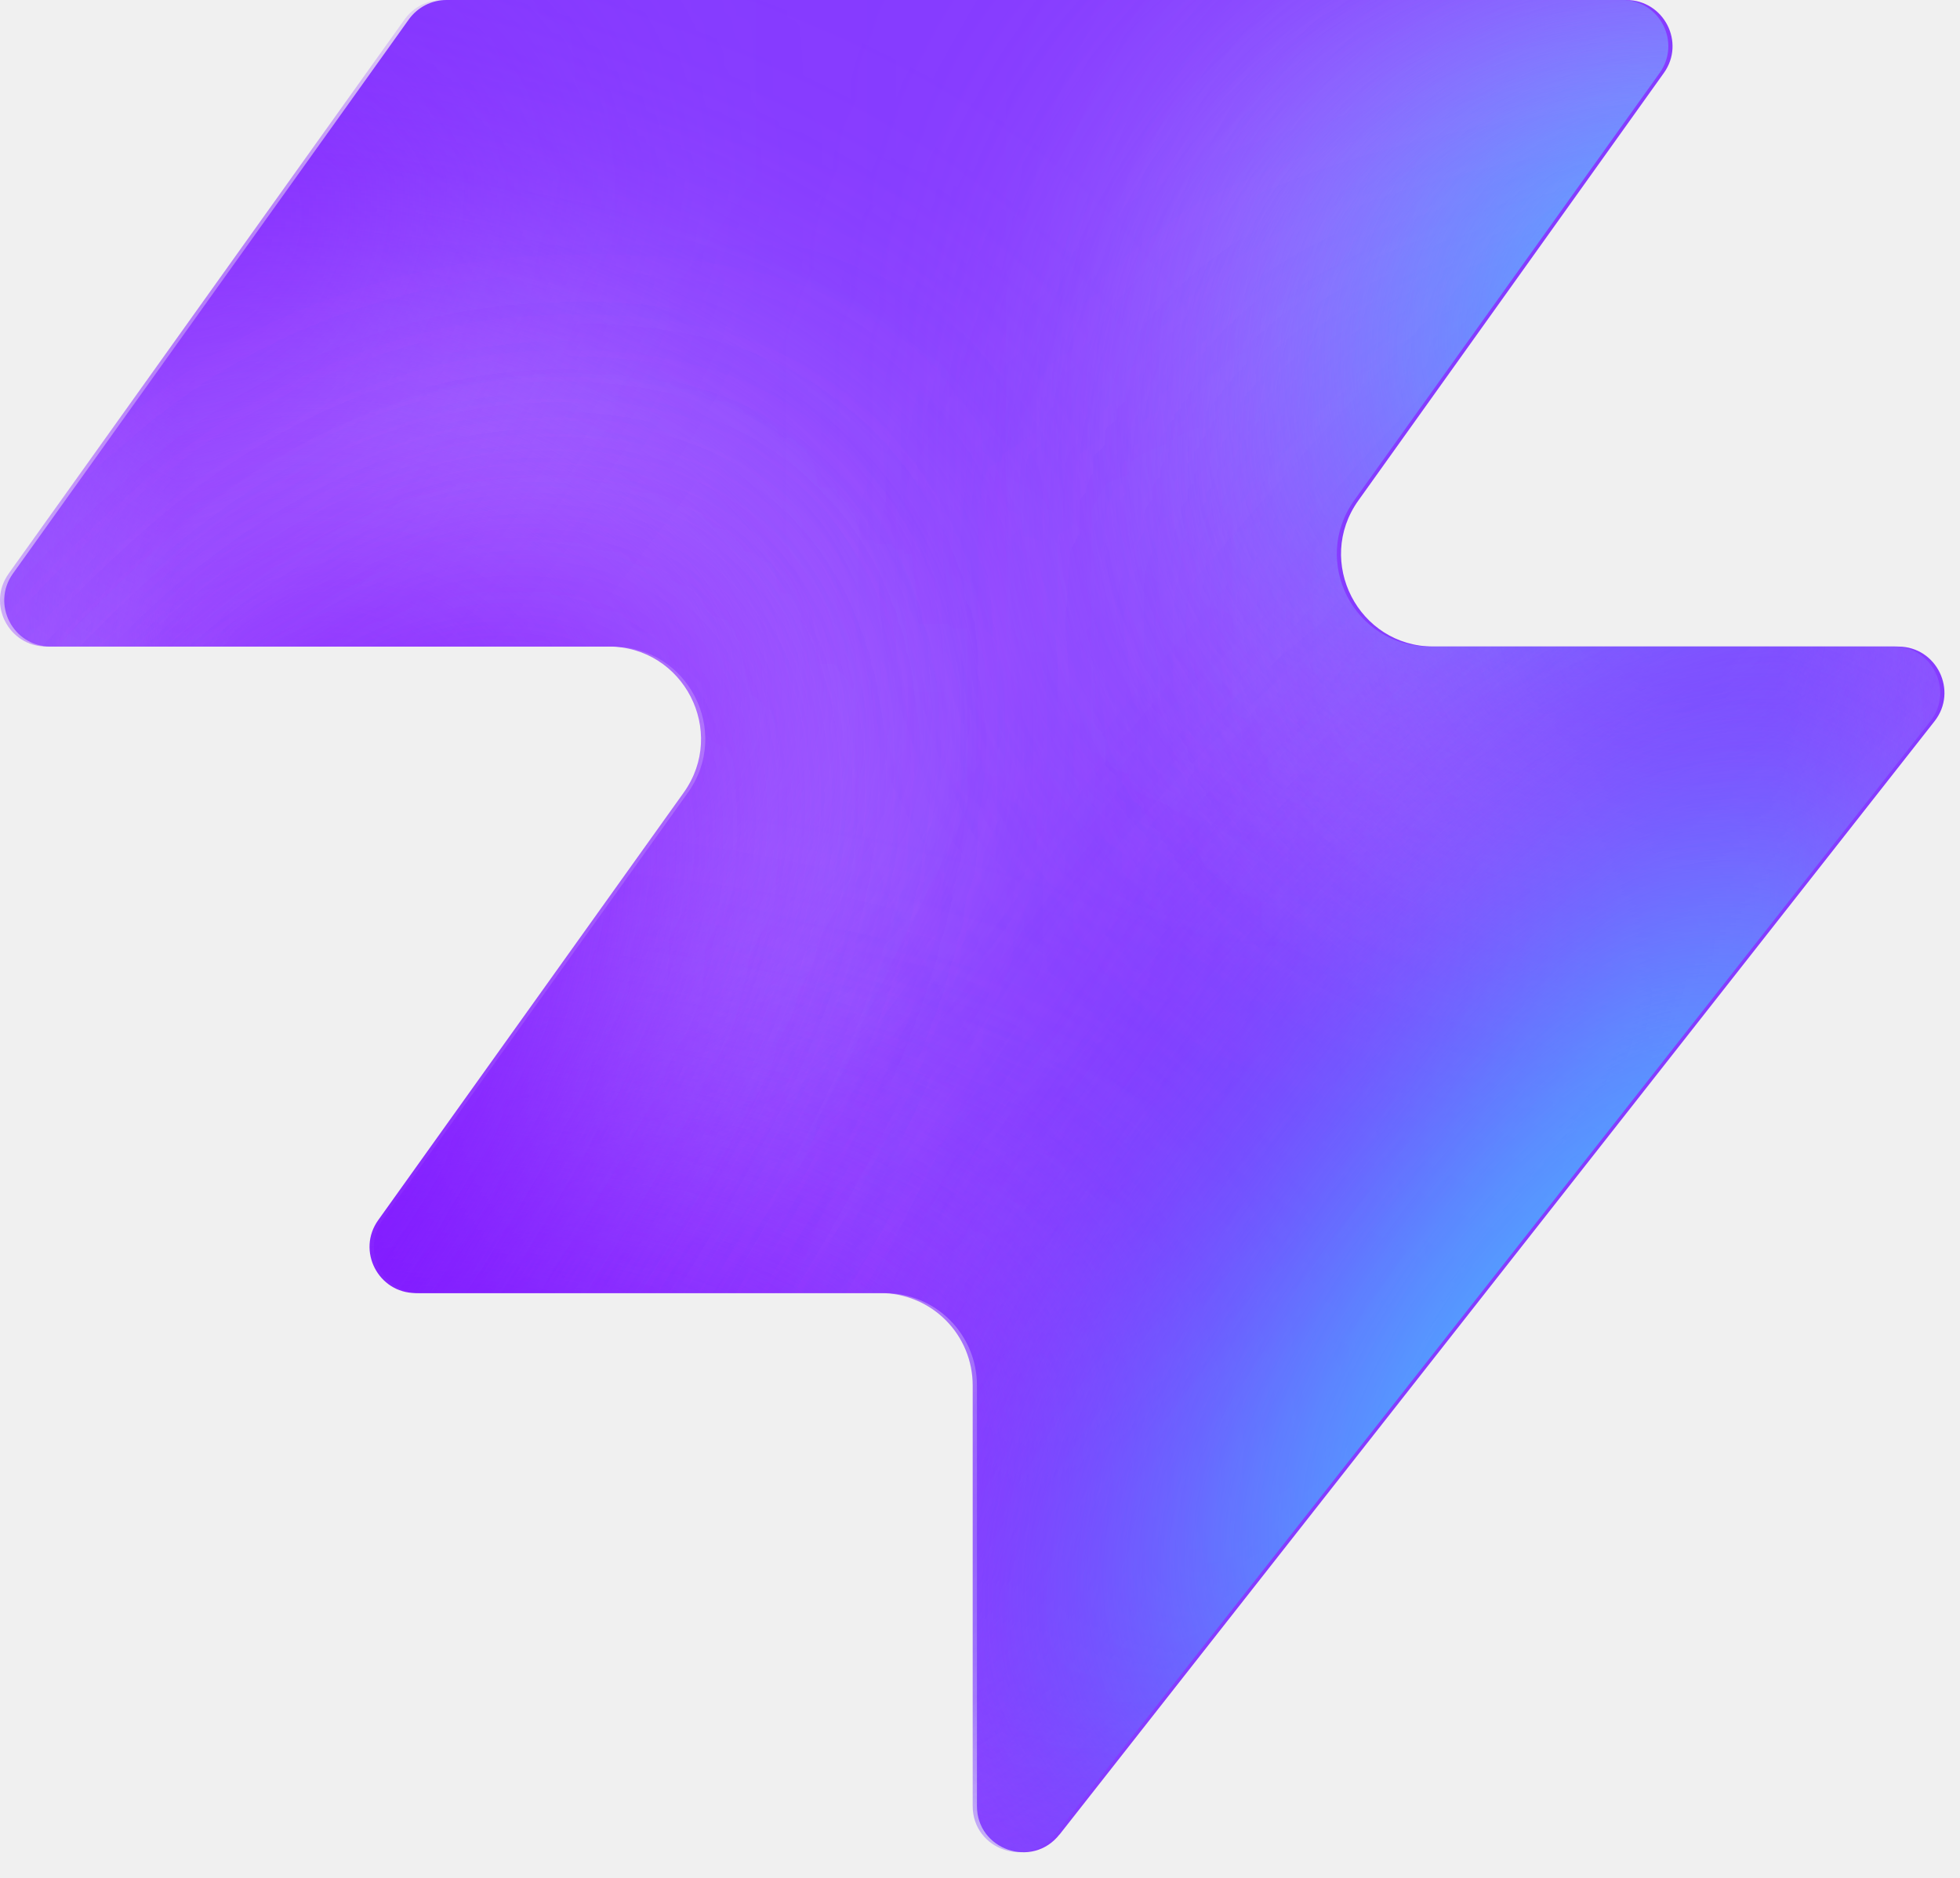
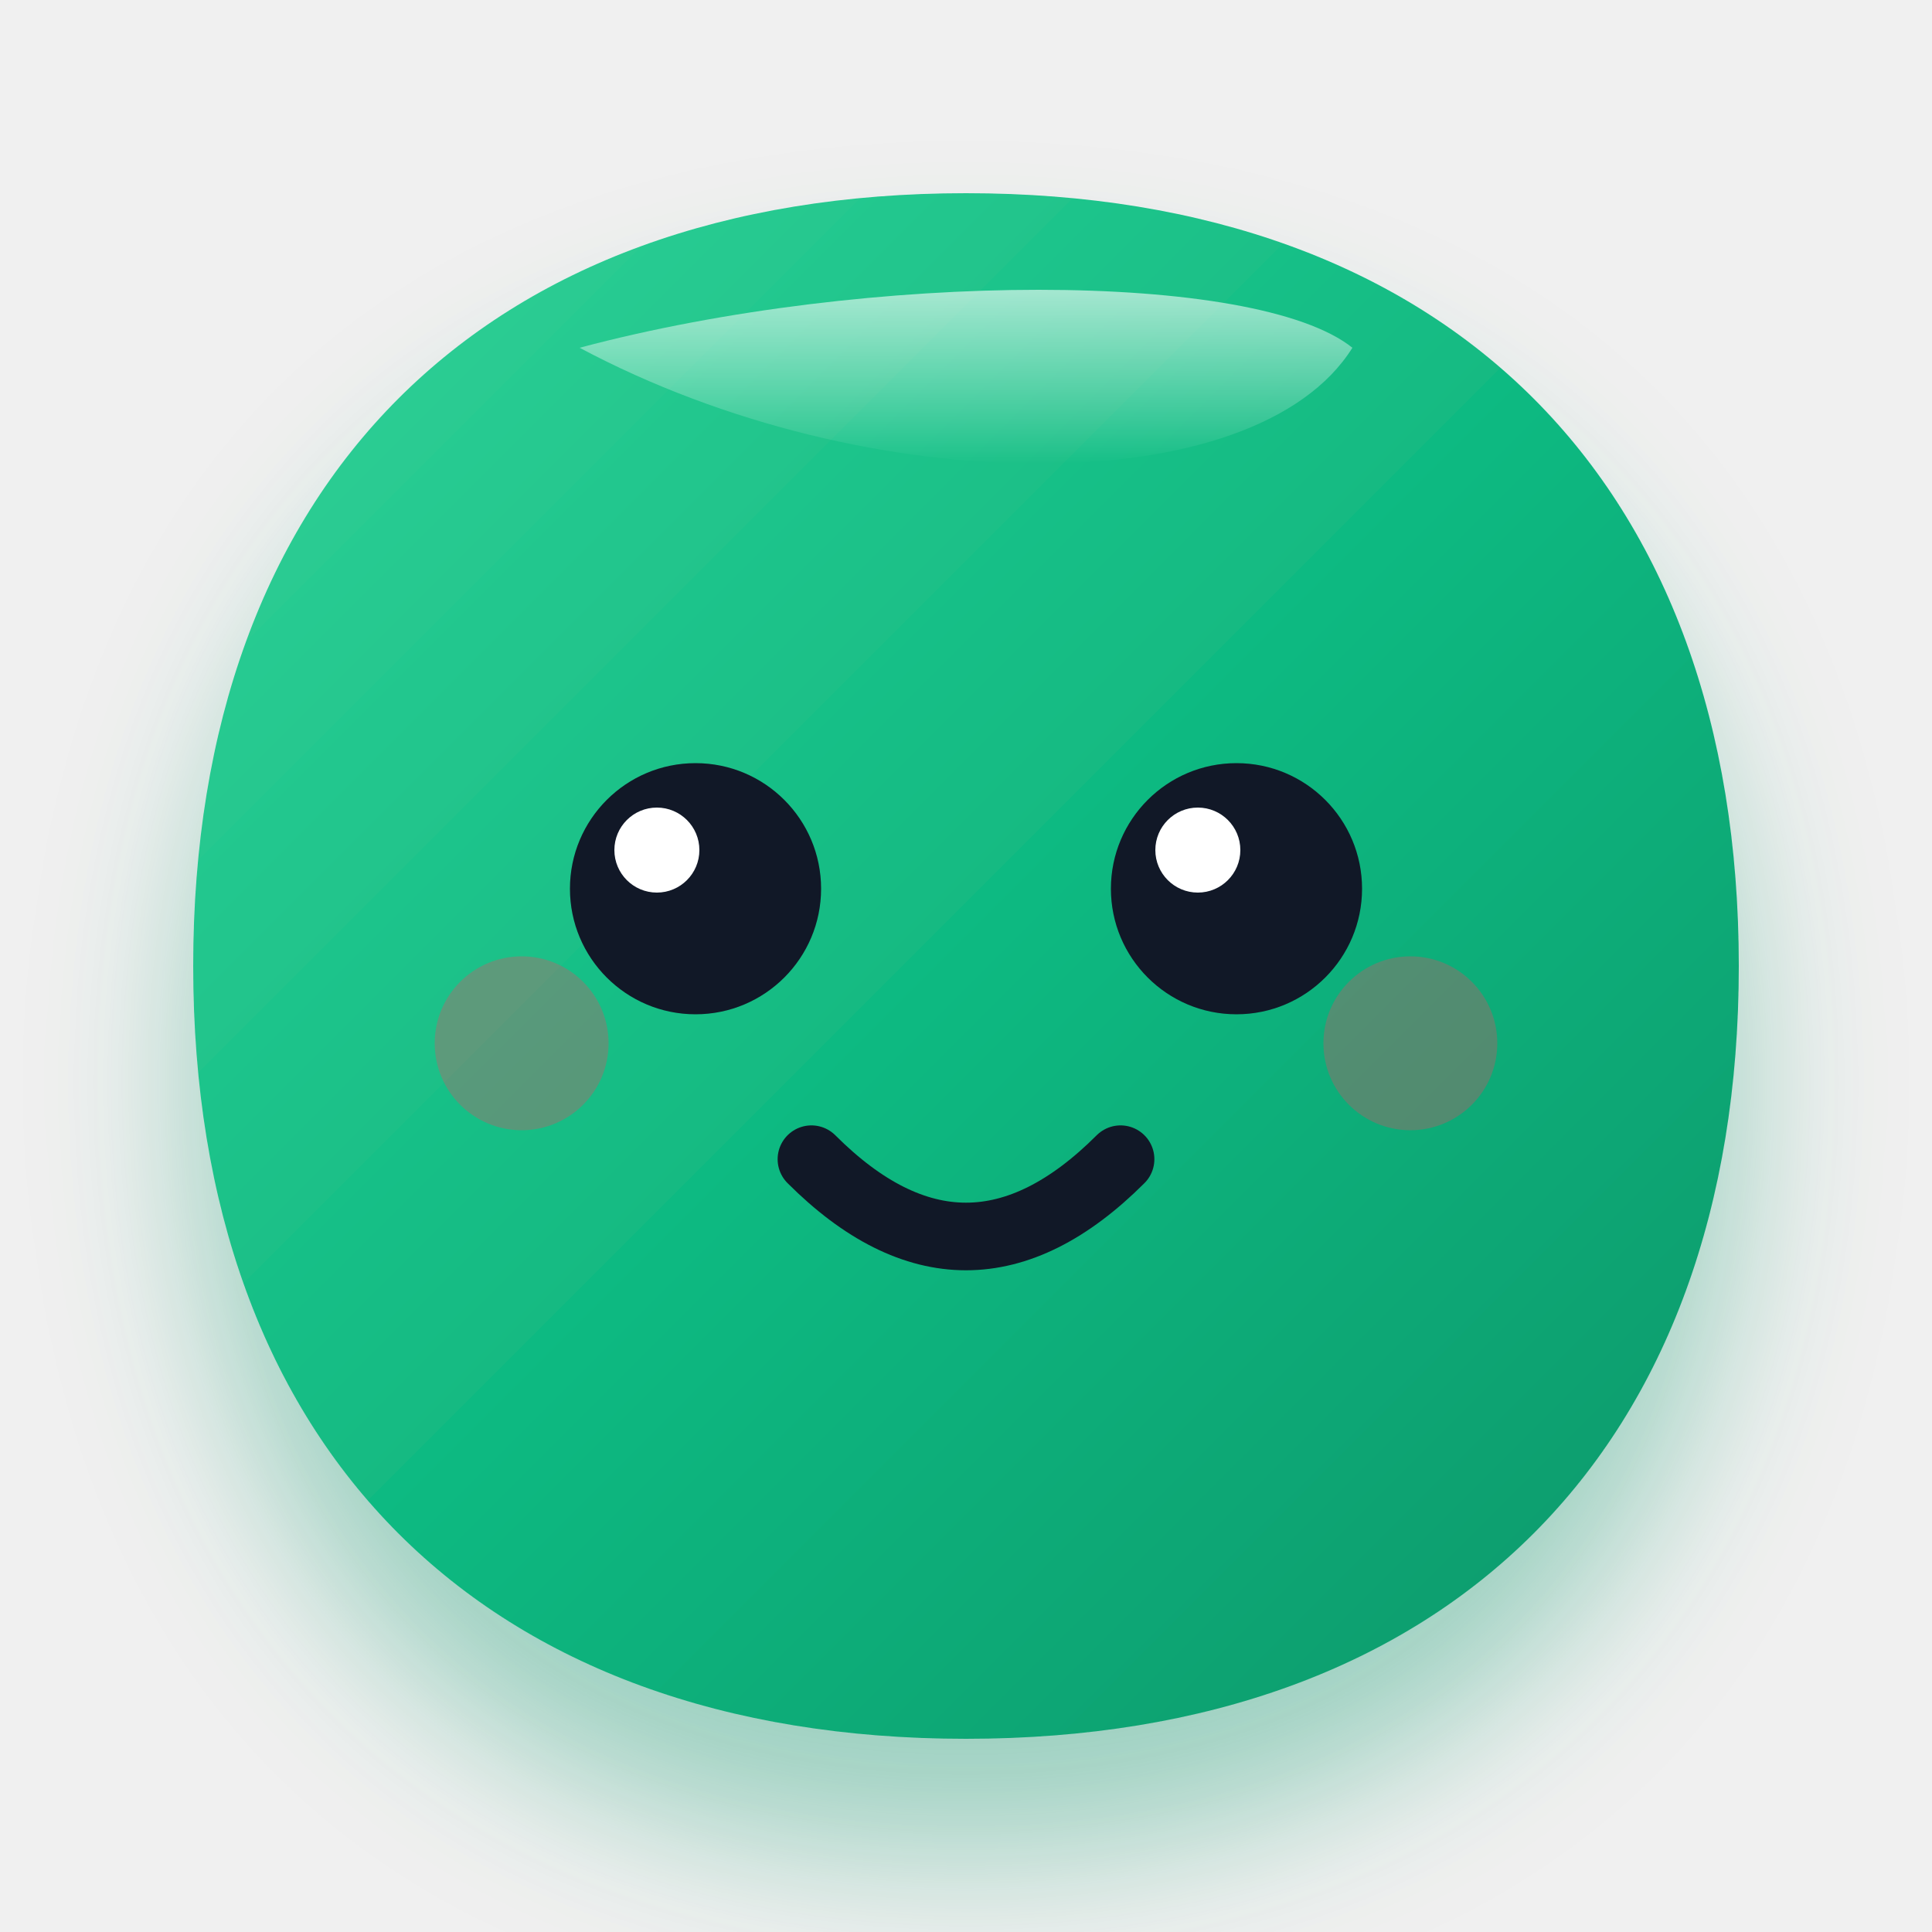
- <svg xmlns="http://www.w3.org/2000/svg" width="48" height="46" fill="none" viewBox="0 0 48 46">
-   <path fill="#863bff" d="M25.946 44.938c-.664.845-2.021.375-2.021-.698V33.937a2.26 2.26 0 0 0-2.262-2.262H10.287c-.92 0-1.456-1.04-.92-1.788l7.48-10.471c1.07-1.497 0-3.578-1.842-3.578H1.237c-.92 0-1.456-1.04-.92-1.788L10.013.474c.214-.297.556-.474.92-.474h28.894c.92 0 1.456 1.04.92 1.788l-7.48 10.471c-1.07 1.498 0 3.579 1.842 3.579h11.377c.943 0 1.473 1.088.89 1.83L25.947 44.94z" style="fill:#863bff;fill:color(display-p3 .525 .23 1);fill-opacity:1" />
-   <mask id="a" width="48" height="46" x="0" y="0" maskUnits="userSpaceOnUse" style="mask-type:alpha">
-     <path fill="#000" d="M25.842 44.938c-.664.844-2.021.375-2.021-.698V33.937a2.26 2.26 0 0 0-2.262-2.262H10.183c-.92 0-1.456-1.04-.92-1.788l7.48-10.471c1.07-1.498 0-3.579-1.842-3.579H1.133c-.92 0-1.456-1.04-.92-1.787L9.91.473c.214-.297.556-.474.92-.474h28.894c.92 0 1.456 1.04.92 1.788l-7.48 10.471c-1.07 1.498 0 3.578 1.842 3.578h11.377c.943 0 1.473 1.088.89 1.832L25.843 44.94z" style="fill:#000;fill-opacity:1" />
-   </mask>
-   <g mask="url(#a)">
-     <g filter="url(#b)">
-       <ellipse cx="5.508" cy="14.704" fill="#ede6ff" rx="5.508" ry="14.704" style="fill:#ede6ff;fill:color(display-p3 .927 .903 1);fill-opacity:1" transform="matrix(.00324 1 1 -.00324 -4.47 31.516)" />
-     </g>
-     <g filter="url(#c)">
-       <ellipse cx="10.399" cy="29.851" fill="#ede6ff" rx="10.399" ry="29.851" style="fill:#ede6ff;fill:color(display-p3 .927 .903 1);fill-opacity:1" transform="matrix(.00324 1 1 -.00324 -39.328 7.883)" />
-     </g>
-     <g filter="url(#d)">
-       <ellipse cx="5.508" cy="30.487" fill="#7e14ff" rx="5.508" ry="30.487" style="fill:#7e14ff;fill:color(display-p3 .492 .077 1);fill-opacity:1" transform="rotate(89.814 -25.913 -14.639)scale(1 -1)" />
-     </g>
-     <g filter="url(#e)">
-       <ellipse cx="5.508" cy="30.599" fill="#7e14ff" rx="5.508" ry="30.599" style="fill:#7e14ff;fill:color(display-p3 .492 .077 1);fill-opacity:1" transform="rotate(89.814 -32.644 -3.334)scale(1 -1)" />
-     </g>
-     <g filter="url(#f)">
-       <ellipse cx="5.508" cy="30.599" fill="#7e14ff" rx="5.508" ry="30.599" style="fill:#7e14ff;fill:color(display-p3 .492 .077 1);fill-opacity:1" transform="matrix(.00324 1 1 -.00324 -34.34 30.47)" />
-     </g>
-     <g filter="url(#g)">
-       <ellipse cx="14.072" cy="22.078" fill="#ede6ff" rx="14.072" ry="22.078" style="fill:#ede6ff;fill:color(display-p3 .927 .903 1);fill-opacity:1" transform="rotate(93.35 24.506 48.493)scale(-1 1)" />
-     </g>
-     <g filter="url(#h)">
-       <ellipse cx="3.47" cy="21.501" fill="#7e14ff" rx="3.47" ry="21.501" style="fill:#7e14ff;fill:color(display-p3 .492 .077 1);fill-opacity:1" transform="rotate(89.009 28.708 47.59)scale(-1 1)" />
-     </g>
-     <g filter="url(#i)">
-       <ellipse cx="3.47" cy="21.501" fill="#7e14ff" rx="3.47" ry="21.501" style="fill:#7e14ff;fill:color(display-p3 .492 .077 1);fill-opacity:1" transform="rotate(89.009 28.708 47.59)scale(-1 1)" />
-     </g>
-     <g filter="url(#j)">
-       <ellipse cx=".387" cy="8.972" fill="#7e14ff" rx="4.407" ry="29.108" style="fill:#7e14ff;fill:color(display-p3 .492 .077 1);fill-opacity:1" transform="rotate(39.51 .387 8.972)" />
-     </g>
-     <g filter="url(#k)">
-       <ellipse cx="47.523" cy="-6.092" fill="#7e14ff" rx="4.407" ry="29.108" style="fill:#7e14ff;fill:color(display-p3 .492 .077 1);fill-opacity:1" transform="rotate(37.892 47.523 -6.092)" />
-     </g>
-     <g filter="url(#l)">
-       <ellipse cx="41.412" cy="6.333" fill="#47bfff" rx="5.971" ry="9.665" style="fill:#47bfff;fill:color(display-p3 .28 .748 1);fill-opacity:1" transform="rotate(37.892 41.412 6.333)" />
-     </g>
-     <g filter="url(#m)">
-       <ellipse cx="-1.879" cy="38.332" fill="#7e14ff" rx="4.407" ry="29.108" style="fill:#7e14ff;fill:color(display-p3 .492 .077 1);fill-opacity:1" transform="rotate(37.892 -1.88 38.332)" />
-     </g>
-     <g filter="url(#n)">
-       <ellipse cx="-1.879" cy="38.332" fill="#7e14ff" rx="4.407" ry="29.108" style="fill:#7e14ff;fill:color(display-p3 .492 .077 1);fill-opacity:1" transform="rotate(37.892 -1.88 38.332)" />
-     </g>
-     <g filter="url(#o)">
-       <ellipse cx="35.651" cy="29.907" fill="#7e14ff" rx="4.407" ry="29.108" style="fill:#7e14ff;fill:color(display-p3 .492 .077 1);fill-opacity:1" transform="rotate(37.892 35.651 29.907)" />
-     </g>
-     <g filter="url(#p)">
-       <ellipse cx="38.418" cy="32.4" fill="#47bfff" rx="5.971" ry="15.297" style="fill:#47bfff;fill:color(display-p3 .28 .748 1);fill-opacity:1" transform="rotate(37.892 38.418 32.4)" />
-     </g>
-   </g>
+ <svg xmlns="http://www.w3.org/2000/svg" viewBox="0 0 100 100" width="100" height="100">
  <defs>
-     <filter id="b" width="60.045" height="41.654" x="-19.77" y="16.149" color-interpolation-filters="sRGB" filterUnits="userSpaceOnUse">
-       <feFlood flood-opacity="0" result="BackgroundImageFix" />
-       <feBlend in="SourceGraphic" in2="BackgroundImageFix" result="shape" />
-       <feGaussianBlur result="effect1_foregroundBlur_2002_17158" stdDeviation="7.659" />
-     </filter>
-     <filter id="c" width="90.34" height="51.437" x="-54.613" y="-7.533" color-interpolation-filters="sRGB" filterUnits="userSpaceOnUse">
-       <feFlood flood-opacity="0" result="BackgroundImageFix" />
-       <feBlend in="SourceGraphic" in2="BackgroundImageFix" result="shape" />
-       <feGaussianBlur result="effect1_foregroundBlur_2002_17158" stdDeviation="7.659" />
-     </filter>
-     <filter id="d" width="79.355" height="29.4" x="-49.64" y="2.03" color-interpolation-filters="sRGB" filterUnits="userSpaceOnUse">
-       <feFlood flood-opacity="0" result="BackgroundImageFix" />
-       <feBlend in="SourceGraphic" in2="BackgroundImageFix" result="shape" />
-       <feGaussianBlur result="effect1_foregroundBlur_2002_17158" stdDeviation="4.596" />
-     </filter>
-     <filter id="e" width="79.579" height="29.4" x="-45.045" y="20.029" color-interpolation-filters="sRGB" filterUnits="userSpaceOnUse">
-       <feFlood flood-opacity="0" result="BackgroundImageFix" />
-       <feBlend in="SourceGraphic" in2="BackgroundImageFix" result="shape" />
-       <feGaussianBlur result="effect1_foregroundBlur_2002_17158" stdDeviation="4.596" />
-     </filter>
-     <filter id="f" width="79.579" height="29.4" x="-43.513" y="21.178" color-interpolation-filters="sRGB" filterUnits="userSpaceOnUse">
-       <feFlood flood-opacity="0" result="BackgroundImageFix" />
-       <feBlend in="SourceGraphic" in2="BackgroundImageFix" result="shape" />
-       <feGaussianBlur result="effect1_foregroundBlur_2002_17158" stdDeviation="4.596" />
-     </filter>
-     <filter id="g" width="74.749" height="58.852" x="15.756" y="-17.901" color-interpolation-filters="sRGB" filterUnits="userSpaceOnUse">
-       <feFlood flood-opacity="0" result="BackgroundImageFix" />
-       <feBlend in="SourceGraphic" in2="BackgroundImageFix" result="shape" />
-       <feGaussianBlur result="effect1_foregroundBlur_2002_17158" stdDeviation="7.659" />
-     </filter>
-     <filter id="h" width="61.377" height="25.362" x="23.548" y="2.284" color-interpolation-filters="sRGB" filterUnits="userSpaceOnUse">
-       <feFlood flood-opacity="0" result="BackgroundImageFix" />
-       <feBlend in="SourceGraphic" in2="BackgroundImageFix" result="shape" />
-       <feGaussianBlur result="effect1_foregroundBlur_2002_17158" stdDeviation="4.596" />
-     </filter>
-     <filter id="i" width="61.377" height="25.362" x="23.548" y="2.284" color-interpolation-filters="sRGB" filterUnits="userSpaceOnUse">
-       <feFlood flood-opacity="0" result="BackgroundImageFix" />
-       <feBlend in="SourceGraphic" in2="BackgroundImageFix" result="shape" />
-       <feGaussianBlur result="effect1_foregroundBlur_2002_17158" stdDeviation="4.596" />
-     </filter>
-     <filter id="j" width="56.045" height="63.649" x="-27.636" y="-22.853" color-interpolation-filters="sRGB" filterUnits="userSpaceOnUse">
-       <feFlood flood-opacity="0" result="BackgroundImageFix" />
-       <feBlend in="SourceGraphic" in2="BackgroundImageFix" result="shape" />
-       <feGaussianBlur result="effect1_foregroundBlur_2002_17158" stdDeviation="4.596" />
-     </filter>
-     <filter id="k" width="54.814" height="64.646" x="20.116" y="-38.415" color-interpolation-filters="sRGB" filterUnits="userSpaceOnUse">
-       <feFlood flood-opacity="0" result="BackgroundImageFix" />
-       <feBlend in="SourceGraphic" in2="BackgroundImageFix" result="shape" />
-       <feGaussianBlur result="effect1_foregroundBlur_2002_17158" stdDeviation="4.596" />
-     </filter>
-     <filter id="l" width="33.541" height="35.313" x="24.641" y="-11.323" color-interpolation-filters="sRGB" filterUnits="userSpaceOnUse">
-       <feFlood flood-opacity="0" result="BackgroundImageFix" />
-       <feBlend in="SourceGraphic" in2="BackgroundImageFix" result="shape" />
-       <feGaussianBlur result="effect1_foregroundBlur_2002_17158" stdDeviation="4.596" />
-     </filter>
-     <filter id="m" width="54.814" height="64.646" x="-29.286" y="6.009" color-interpolation-filters="sRGB" filterUnits="userSpaceOnUse">
-       <feFlood flood-opacity="0" result="BackgroundImageFix" />
-       <feBlend in="SourceGraphic" in2="BackgroundImageFix" result="shape" />
-       <feGaussianBlur result="effect1_foregroundBlur_2002_17158" stdDeviation="4.596" />
-     </filter>
-     <filter id="n" width="54.814" height="64.646" x="-29.286" y="6.009" color-interpolation-filters="sRGB" filterUnits="userSpaceOnUse">
-       <feFlood flood-opacity="0" result="BackgroundImageFix" />
-       <feBlend in="SourceGraphic" in2="BackgroundImageFix" result="shape" />
-       <feGaussianBlur result="effect1_foregroundBlur_2002_17158" stdDeviation="4.596" />
-     </filter>
-     <filter id="o" width="54.814" height="64.646" x="8.244" y="-2.416" color-interpolation-filters="sRGB" filterUnits="userSpaceOnUse">
-       <feFlood flood-opacity="0" result="BackgroundImageFix" />
-       <feBlend in="SourceGraphic" in2="BackgroundImageFix" result="shape" />
-       <feGaussianBlur result="effect1_foregroundBlur_2002_17158" stdDeviation="4.596" />
-     </filter>
-     <filter id="p" width="39.409" height="43.623" x="18.713" y="10.588" color-interpolation-filters="sRGB" filterUnits="userSpaceOnUse">
-       <feFlood flood-opacity="0" result="BackgroundImageFix" />
-       <feBlend in="SourceGraphic" in2="BackgroundImageFix" result="shape" />
-       <feGaussianBlur result="effect1_foregroundBlur_2002_17158" stdDeviation="4.596" />
+     <linearGradient id="blobGrad" x1="0%" y1="0%" x2="100%" y2="100%">
+       <stop offset="0%" stop-color="#34d399" />
+       <stop offset="50%" stop-color="#10b981" />
+       <stop offset="100%" stop-color="#059669" />
+     </linearGradient>
+     <linearGradient id="shineGrad" x1="0%" y1="0%" x2="0%" y2="100%">
+       <stop offset="0%" stop-color="#ffffff" stop-opacity="0.6" />
+       <stop offset="100%" stop-color="#ffffff" stop-opacity="0" />
+     </linearGradient>
+     <filter id="blobGlow" x="-20%" y="-20%" width="140%" height="140%">
+       <feDropShadow dx="0" dy="6" stdDeviation="4" flood-color="#059669" flood-opacity="0.35" />
    </filter>
  </defs>
+   <path d="M 50,10 C 75,10 90,25 90,50 C 90,75 75,90 50,90 C 25,90 10,75 10,50 C 10,25 25,10 50,10 Z" fill="url(#blobGrad)" filter="url(#blobGlow)" />
+   <path d="M 30,18 C 45,14 65,14 70,18 C 65,26 45,26 30,18 Z" fill="url(#shineGrad)" />
+   <circle cx="36" cy="46" r="6.5" fill="#111827" />
+   <circle cx="34" cy="44" r="2.2" fill="#ffffff" />
+   <circle cx="64" cy="46" r="6.5" fill="#111827" />
+   <circle cx="62" cy="44" r="2.2" fill="#ffffff" />
+   <path d="M 42,60 Q 50,68 58,60" fill="none" stroke="#111827" stroke-width="3.5" stroke-linecap="round" />
+   <circle cx="27" cy="54" r="4.5" fill="#f43f5e" opacity="0.3" />
+   <circle cx="73" cy="54" r="4.5" fill="#f43f5e" opacity="0.3" />
</svg>
